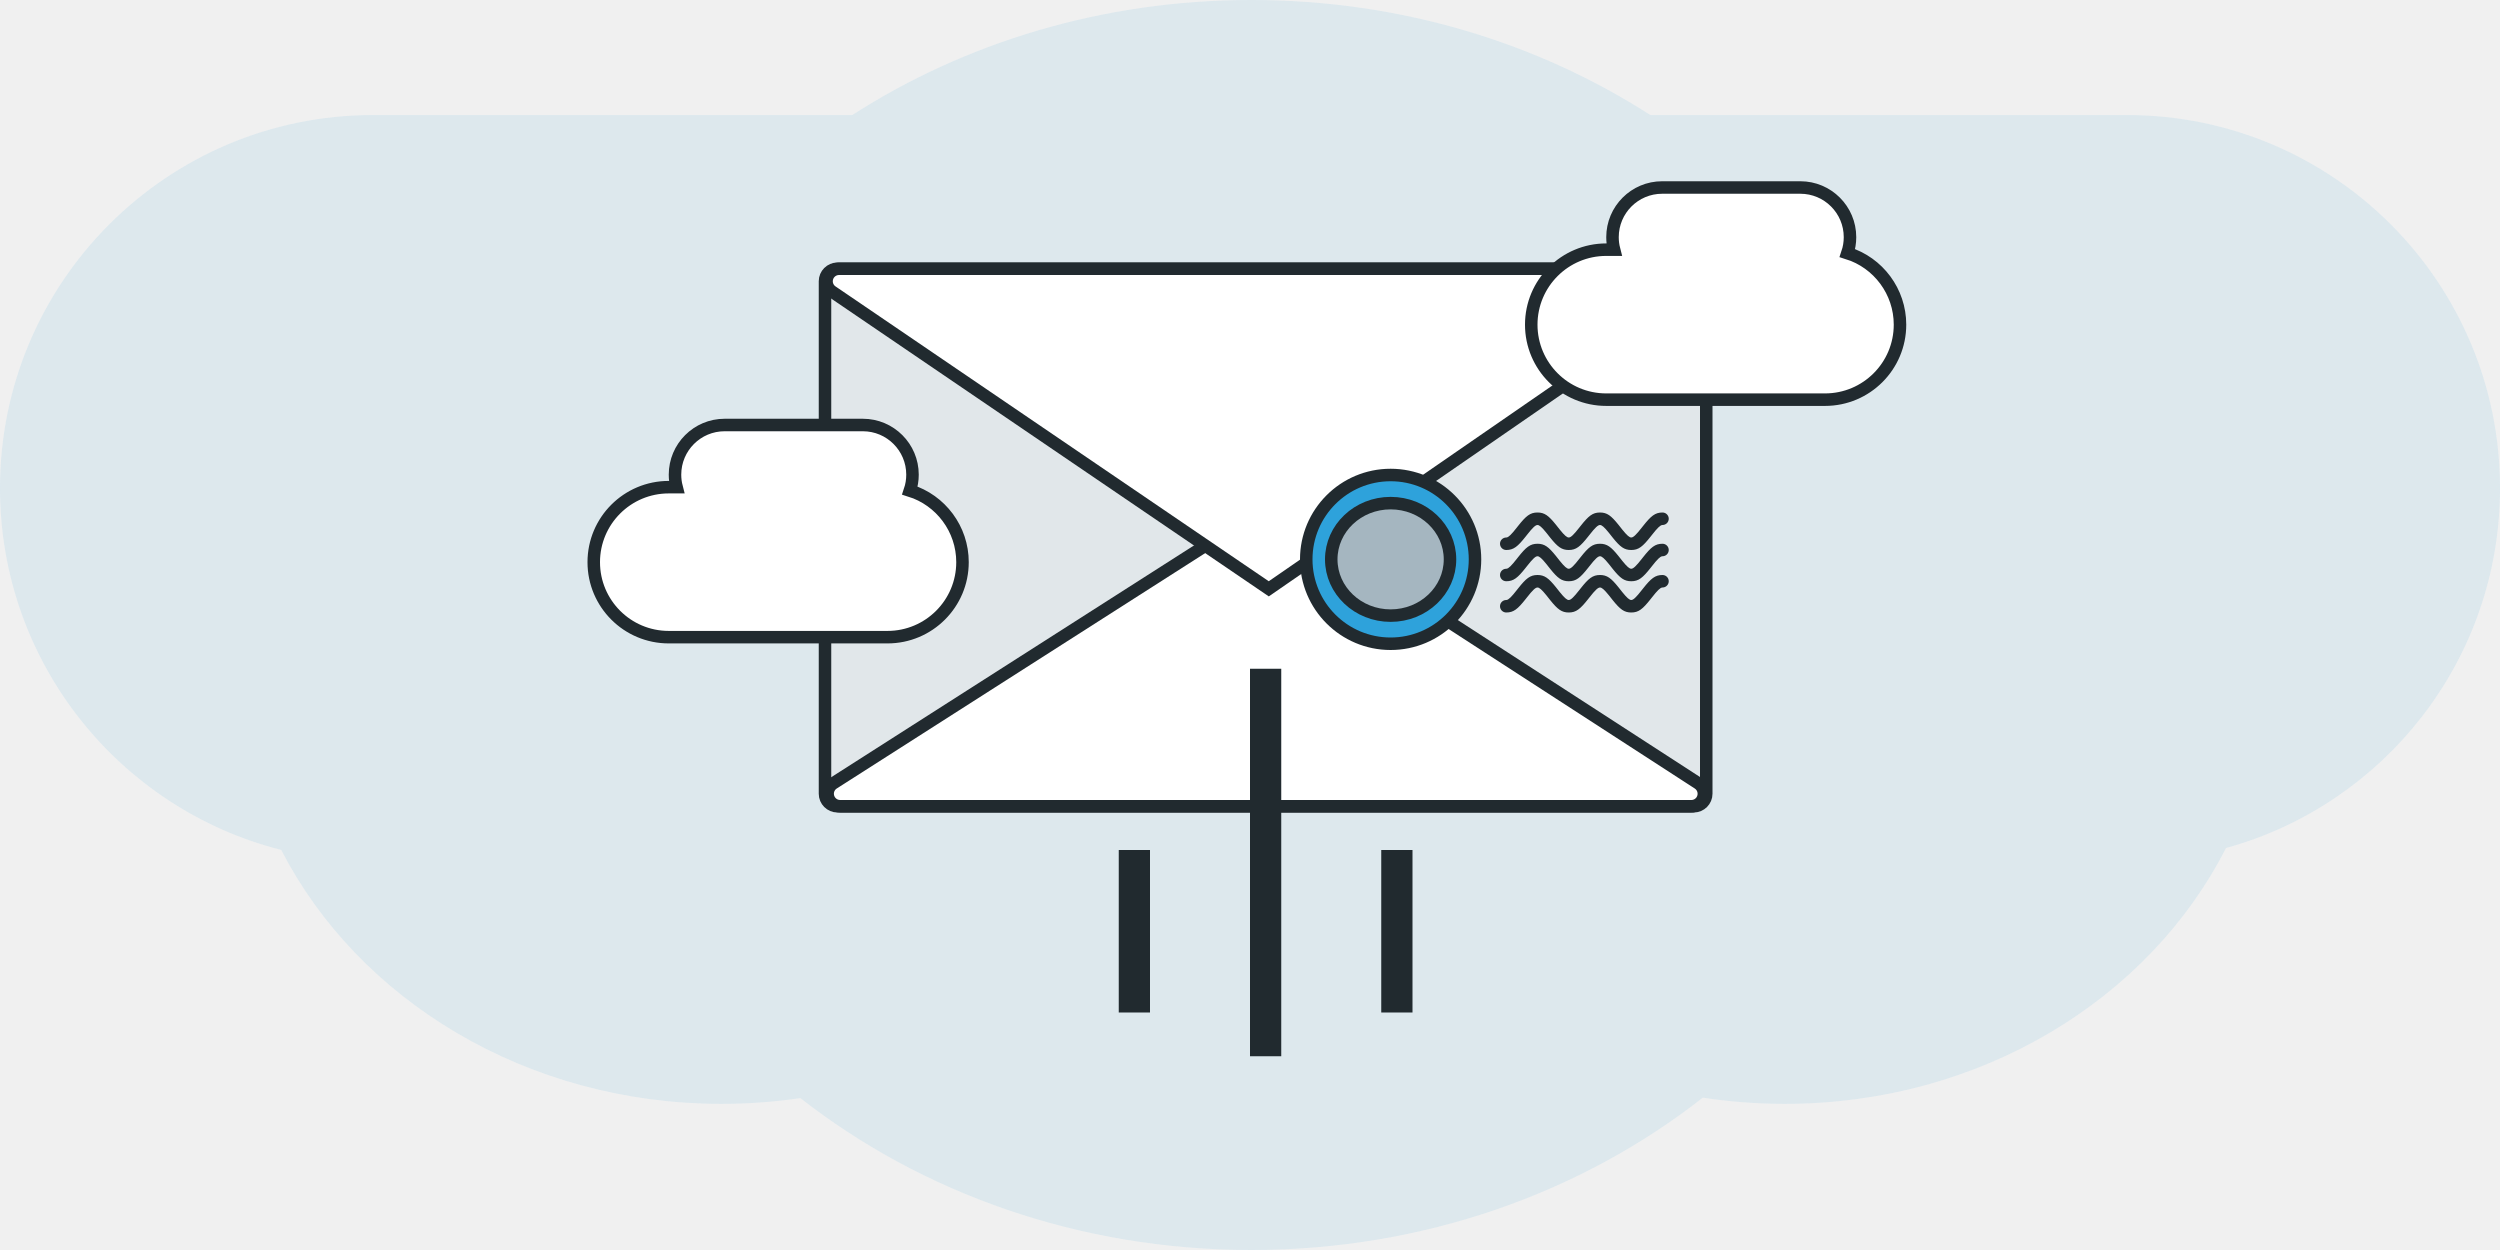
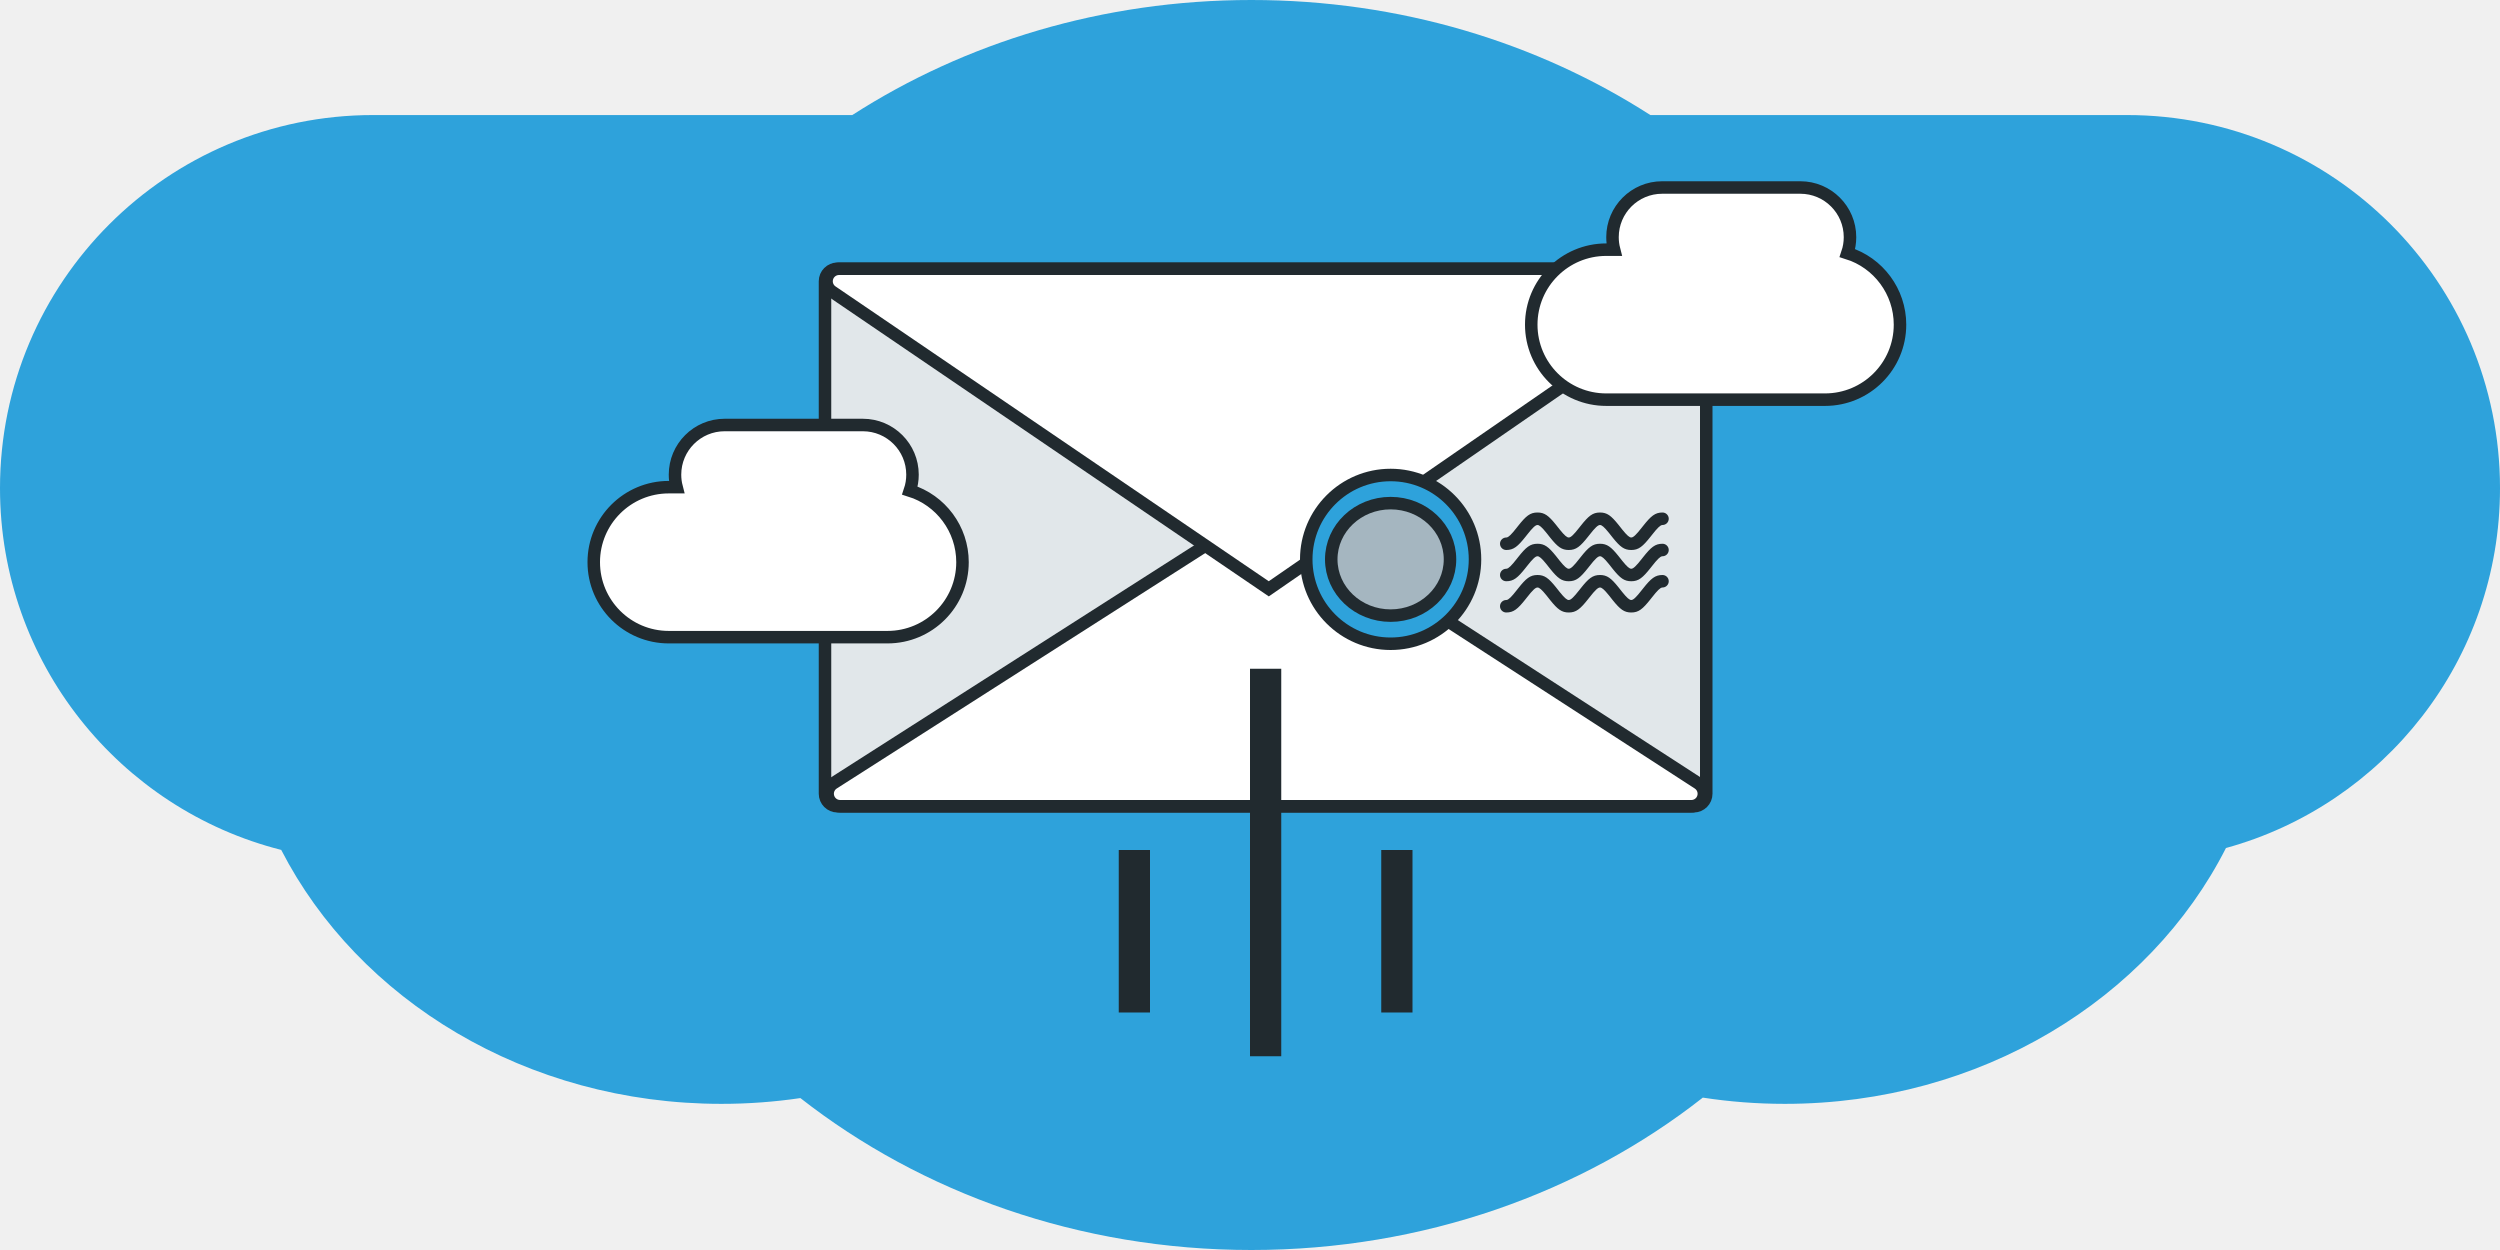
<svg xmlns="http://www.w3.org/2000/svg" viewBox="0 0 400 200" version="1.1">
  <g id="Cloud/Placeholders/SendEmail" stroke="none" stroke-width="1" fill="none" fill-rule="evenodd">
-     <path d="M200.211,0 C223.999,0 246.029,6.815 264.053,18.406 L340.299,18.408 C373.271,18.408 400,45.137 400,78.109 C400,105.592 381.43,128.738 356.153,135.683 C343.895,159.839 316.901,176.617 285.572,176.617 C281.1,176.617 276.717,176.275 272.452,175.619 C253.093,190.809 227.837,200 200.211,200 C172.63,200 147.411,190.839 128.061,175.692 C123.949,176.3 119.727,176.617 115.423,176.617 C84.225,176.617 57.327,159.979 44.996,135.986 C19.135,129.436 3.41650556e-15,106.007 0,78.109 C-4.03793284e-15,45.137 26.729,18.408 59.701,18.408 L136.369,18.406 C154.392,6.815 176.423,0 200.211,0 Z" id="Combined-Shape" fill="#2EA2DB" class="brand_element" opacity="0.1" />
+     <path d="M200.211,0 C223.999,0 246.029,6.815 264.053,18.406 L340.299,18.408 C373.271,18.408 400,45.137 400,78.109 C400,105.592 381.43,128.738 356.153,135.683 C343.895,159.839 316.901,176.617 285.572,176.617 C281.1,176.617 276.717,176.275 272.452,175.619 C253.093,190.809 227.837,200 200.211,200 C172.63,200 147.411,190.839 128.061,175.692 C123.949,176.3 119.727,176.617 115.423,176.617 C84.225,176.617 57.327,159.979 44.996,135.986 C19.135,129.436 3.41650556e-15,106.007 0,78.109 C-4.03793284e-15,45.137 26.729,18.408 59.701,18.408 L136.369,18.406 C154.392,6.815 176.423,0 200.211,0 Z" id="Combined-Shape" fill="#2EA2DB" class="brand_element_cloud" />
    <rect id="Rectangle" stroke="#212A2F" stroke-width="2" fill="#E1E7EA" x="132" y="43" width="141" height="86" rx="2" />
    <path d="M133.346,84.685 C132.771,84.318 132.423,83.683 132.423,83 C132.423,81.895 133.318,81 134.423,81 L270.617,81 C271.295,81 271.927,81.343 272.296,81.913 C272.897,82.84 272.632,84.078 271.705,84.679 L203.004,129.189 L133.346,84.685 Z" id="Path-27" stroke="#212A2F" stroke-width="2" fill="#FFFFFF" transform="translate(202.5, 105) scale(1, -1) translate(-202.5, -105) " />
    <path d="M133.122,46.653 C132.574,46.281 132.247,45.662 132.247,45 C132.247,43.895 133.142,43 134.247,43 L270.79,43 C271.448,43 272.063,43.323 272.437,43.864 C273.064,44.773 272.836,46.019 271.926,46.646 L203.004,94.212 L133.122,46.653 Z" id="Path-27" stroke="#212A2F" stroke-width="2" fill="#FFFFFF" />
    <path d="M205,107 L205,169 L200,169 L200,107 L205,107 Z M184,136 L184,162 L179,162 L179,136 L184,136 Z M226,136 L226,162 L221,162 L221,136 L226,136 Z" id="Combined-Shape" fill="#212A2F" />
    <path d="M145.584,78.492 C150.517,80.03 154,84.631 154,89.947 C154,96.575 148.627,101.947 142,101.947 L107,101.947 C100.373,101.947 95,96.575 95,89.947 C95,83.32 100.373,77.947 107,77.947 L108.254,77.948 C108.086,77.301 108,76.63 108,75.947 C108,71.558 111.558,68 115.947,68 L138.053,68 C142.442,68 146,71.558 146,75.947 C146,76.824 145.858,77.681 145.584,78.492 Z" id="Combined-Shape" stroke="#212A2F" stroke-width="2" fill="#FFFFFF" />
    <circle id="Oval" stroke="#212A2F" stroke-width="2" fill="#2EA2DB" class="brand_element" cx="222.5" cy="89.5" r="13.5" />
    <ellipse id="Oval" stroke="#212A2F" stroke-width="2" fill="#A5B6C0" cx="222.5" cy="89.5" rx="9.5" ry="9" />
    <path d="M266,92 C266.552,92 267,92.448 267,93 C267,93.552 266.552,94 266,94 L266,94 L265.948,94.003 C265.628,94.044 265.188,94.464 264.288,95.616 L264.288,95.616 L264.11,95.842 C262.836,97.451 262.184,98 261,98 C259.87,98 259.224,97.499 258.06,96.055 L258.06,96.055 L257.421,95.249 C256.669,94.318 256.29,94 256,94 C255.675,94 255.238,94.4 254.288,95.616 L254.288,95.616 L254.11,95.842 C252.836,97.451 252.184,98 251,98 C249.87,98 249.224,97.499 248.06,96.055 L248.06,96.055 L247.421,95.249 C246.669,94.318 246.29,94 246,94 C245.675,94 245.238,94.4 244.288,95.616 L244.288,95.616 L244.11,95.842 C242.836,97.451 242.184,98 241,98 C240.448,98 240,97.552 240,97 C240,96.448 240.448,96 241,96 L241,96 L241.052,95.997 C241.372,95.956 241.812,95.536 242.712,94.384 L242.712,94.384 L242.89,94.158 C244.164,92.549 244.816,92 246,92 C247.13,92 247.776,92.501 248.94,93.945 L248.94,93.945 L249.579,94.751 C250.331,95.682 250.71,96 251,96 C251.325,96 251.762,95.6 252.712,94.384 L252.712,94.384 L252.89,94.158 C254.164,92.549 254.816,92 256,92 C257.13,92 257.776,92.501 258.94,93.945 L258.94,93.945 L259.579,94.751 C260.331,95.682 260.71,96 261,96 C261.325,96 261.762,95.6 262.712,94.384 L262.712,94.384 L262.89,94.158 C264.164,92.549 264.816,92 266,92 Z M266,87 C266.552,87 267,87.448 267,88 C267,88.552 266.552,89 266,89 L266,89 L265.948,89.003 C265.628,89.044 265.188,89.464 264.288,90.616 L264.288,90.616 L264.11,90.842 C262.836,92.451 262.184,93 261,93 C259.87,93 259.224,92.499 258.06,91.055 L258.06,91.055 L257.421,90.249 C256.669,89.318 256.29,89 256,89 C255.675,89 255.238,89.4 254.288,90.616 L254.288,90.616 L254.11,90.842 C252.836,92.451 252.184,93 251,93 C249.87,93 249.224,92.499 248.06,91.055 L248.06,91.055 L247.421,90.249 C246.669,89.318 246.29,89 246,89 C245.675,89 245.238,89.4 244.288,90.616 L244.288,90.616 L244.11,90.842 C242.836,92.451 242.184,93 241,93 C240.448,93 240,92.552 240,92 C240,91.448 240.448,91 241,91 L241,91 L241.052,90.997 C241.372,90.956 241.812,90.536 242.712,89.384 L242.712,89.384 L242.89,89.158 C244.164,87.549 244.816,87 246,87 C247.13,87 247.776,87.501 248.94,88.945 L248.94,88.945 L249.579,89.751 C250.331,90.682 250.71,91 251,91 C251.325,91 251.762,90.6 252.712,89.384 L252.712,89.384 L252.89,89.158 C254.164,87.549 254.816,87 256,87 C257.13,87 257.776,87.501 258.94,88.945 L258.94,88.945 L259.579,89.751 C260.331,90.682 260.71,91 261,91 C261.325,91 261.762,90.6 262.712,89.384 L262.712,89.384 L262.89,89.158 C264.164,87.549 264.816,87 266,87 Z M266,82 C266.552,82 267,82.448 267,83 C267,83.552 266.552,84 266,84 L266,84 L265.948,84.003 C265.628,84.044 265.188,84.464 264.288,85.616 L264.288,85.616 L264.11,85.842 C262.836,87.451 262.184,88 261,88 C259.87,88 259.224,87.499 258.06,86.055 L258.06,86.055 L257.421,85.249 C256.669,84.318 256.29,84 256,84 C255.675,84 255.238,84.4 254.288,85.616 L254.288,85.616 L254.11,85.842 C252.836,87.451 252.184,88 251,88 C249.87,88 249.224,87.499 248.06,86.055 L248.06,86.055 L247.421,85.249 C246.669,84.318 246.29,84 246,84 C245.675,84 245.238,84.4 244.288,85.616 L244.288,85.616 L244.11,85.842 C242.836,87.451 242.184,88 241,88 C240.448,88 240,87.552 240,87 C240,86.448 240.448,86 241,86 L241,86 L241.052,85.997 C241.372,85.956 241.812,85.536 242.712,84.384 L242.712,84.384 L242.89,84.158 C244.164,82.549 244.816,82 246,82 C247.13,82 247.776,82.501 248.94,83.945 L248.94,83.945 L249.579,84.751 C250.331,85.682 250.71,86 251,86 C251.325,86 251.762,85.6 252.712,84.384 L252.712,84.384 L252.89,84.158 C254.164,82.549 254.816,82 256,82 C257.13,82 257.776,82.501 258.94,83.945 L258.94,83.945 L259.579,84.751 C260.331,85.682 260.71,86 261,86 C261.325,86 261.762,85.6 262.712,84.384 L262.712,84.384 L262.89,84.158 C264.164,82.549 264.816,82 266,82 Z" id="Combined-Shape" fill="#212A2F" fill-rule="nonzero" />
    <path d="M295.584,40.492 C300.517,42.03 304,46.631 304,51.947 C304,58.575 298.627,63.947 292,63.947 L257,63.947 C250.373,63.947 245,58.575 245,51.947 C245,45.32 250.373,39.947 257,39.947 L258.254,39.948 C258.086,39.301 258,38.63 258,37.947 C258,33.558 261.558,30 265.947,30 L288.053,30 C292.442,30 296,33.558 296,37.947 C296,38.824 295.858,39.681 295.584,40.492 Z" id="Combined-Shape" stroke="#212A2F" stroke-width="2" fill="#FFFFFF" />
  </g>
</svg>
